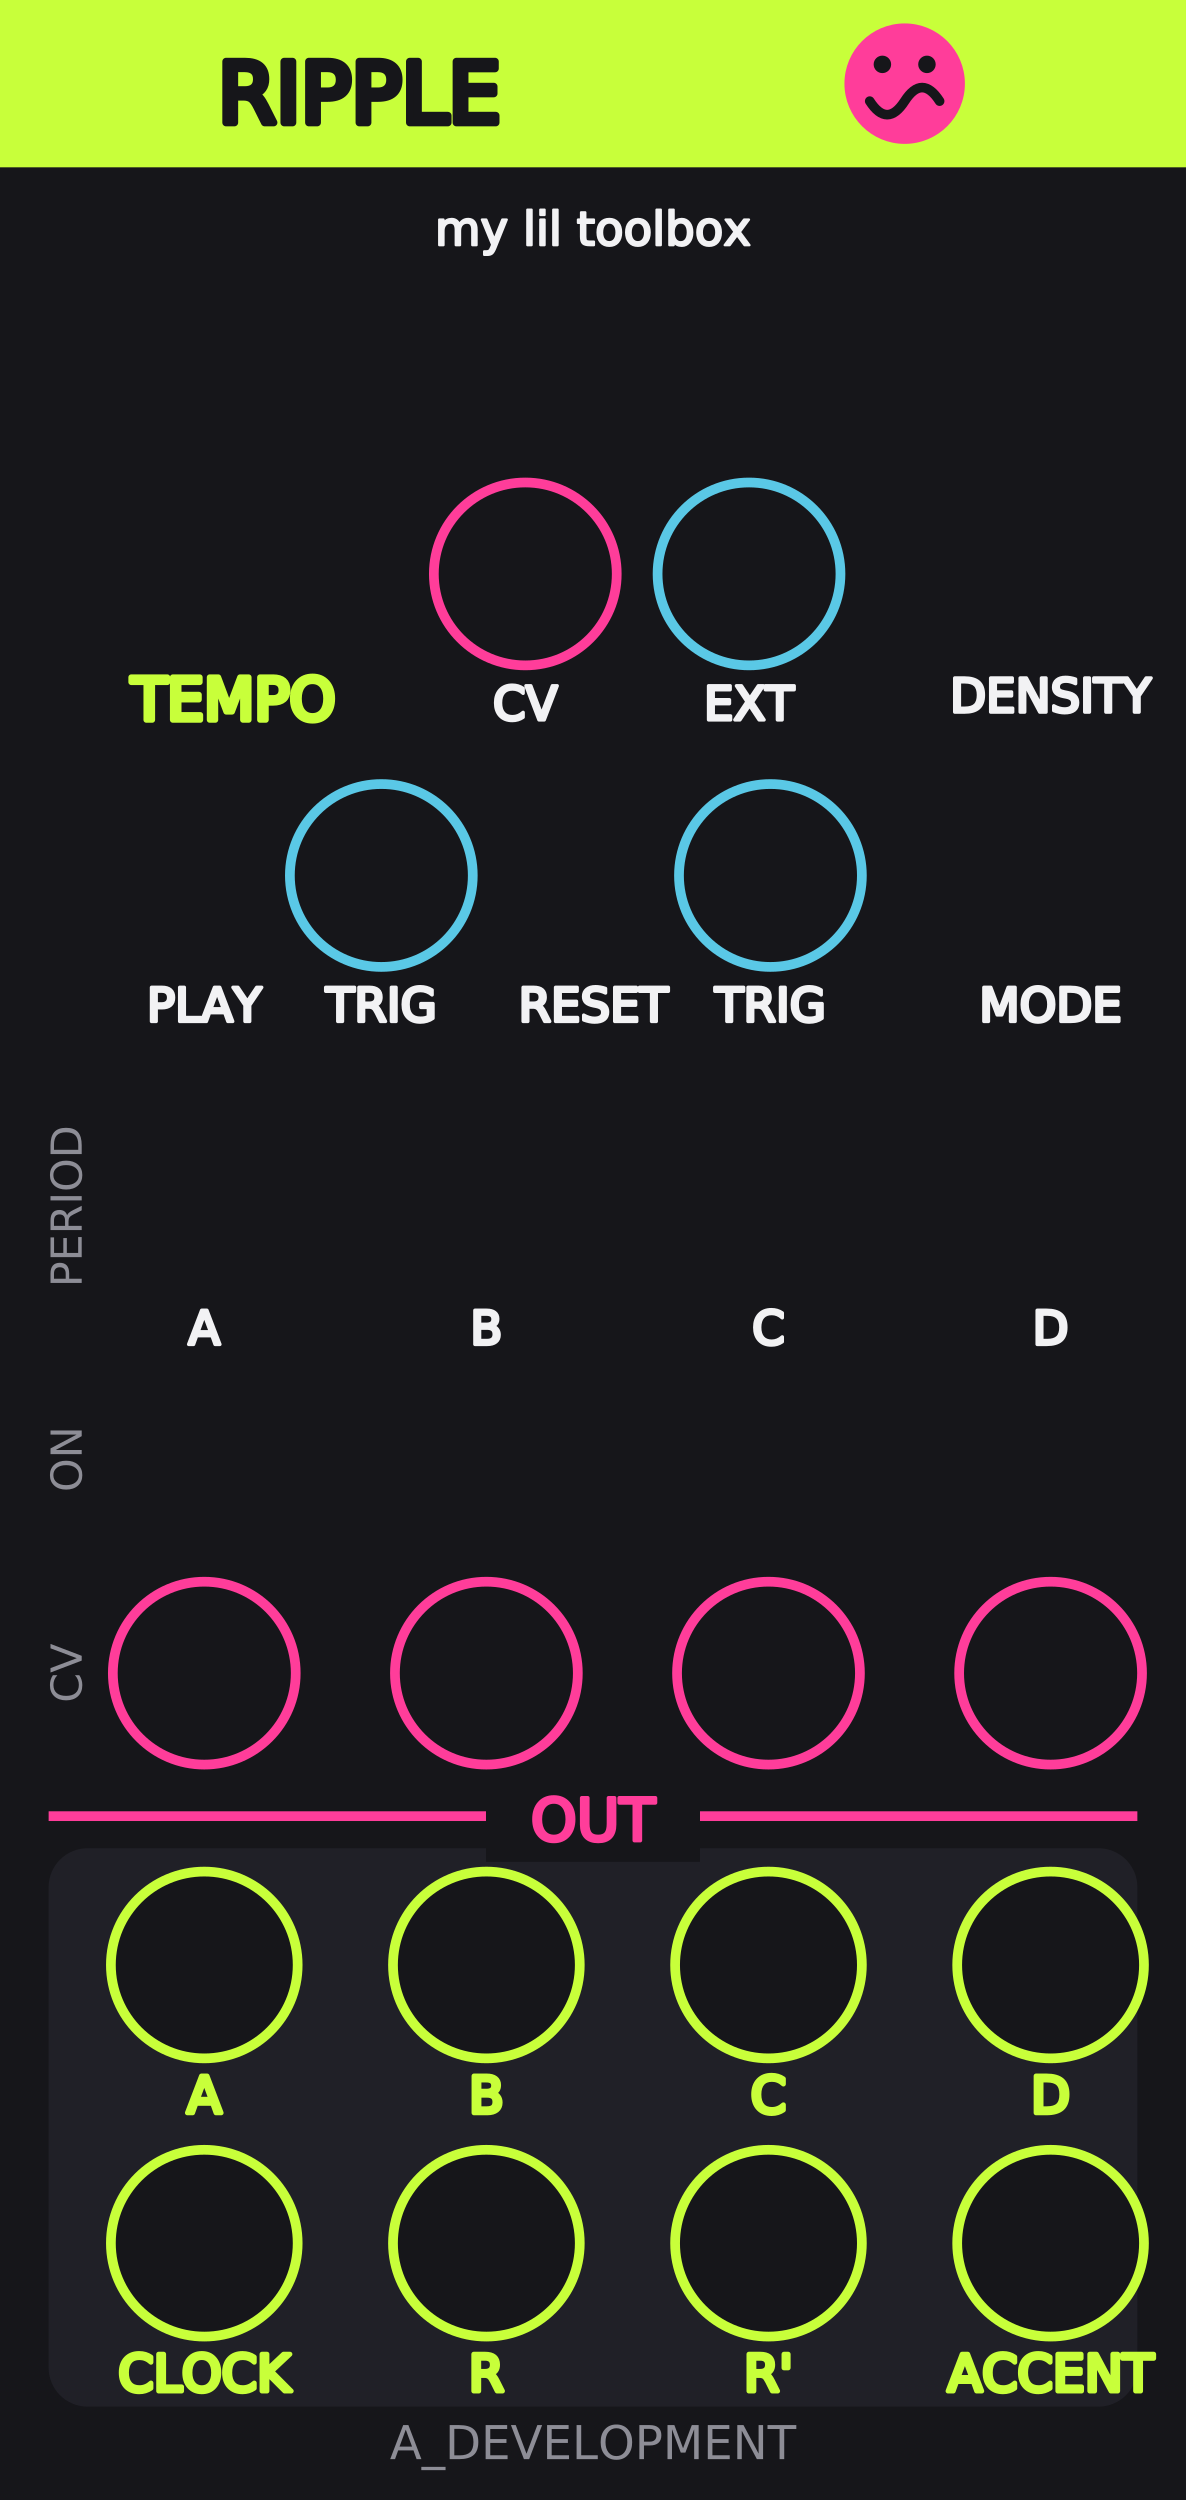
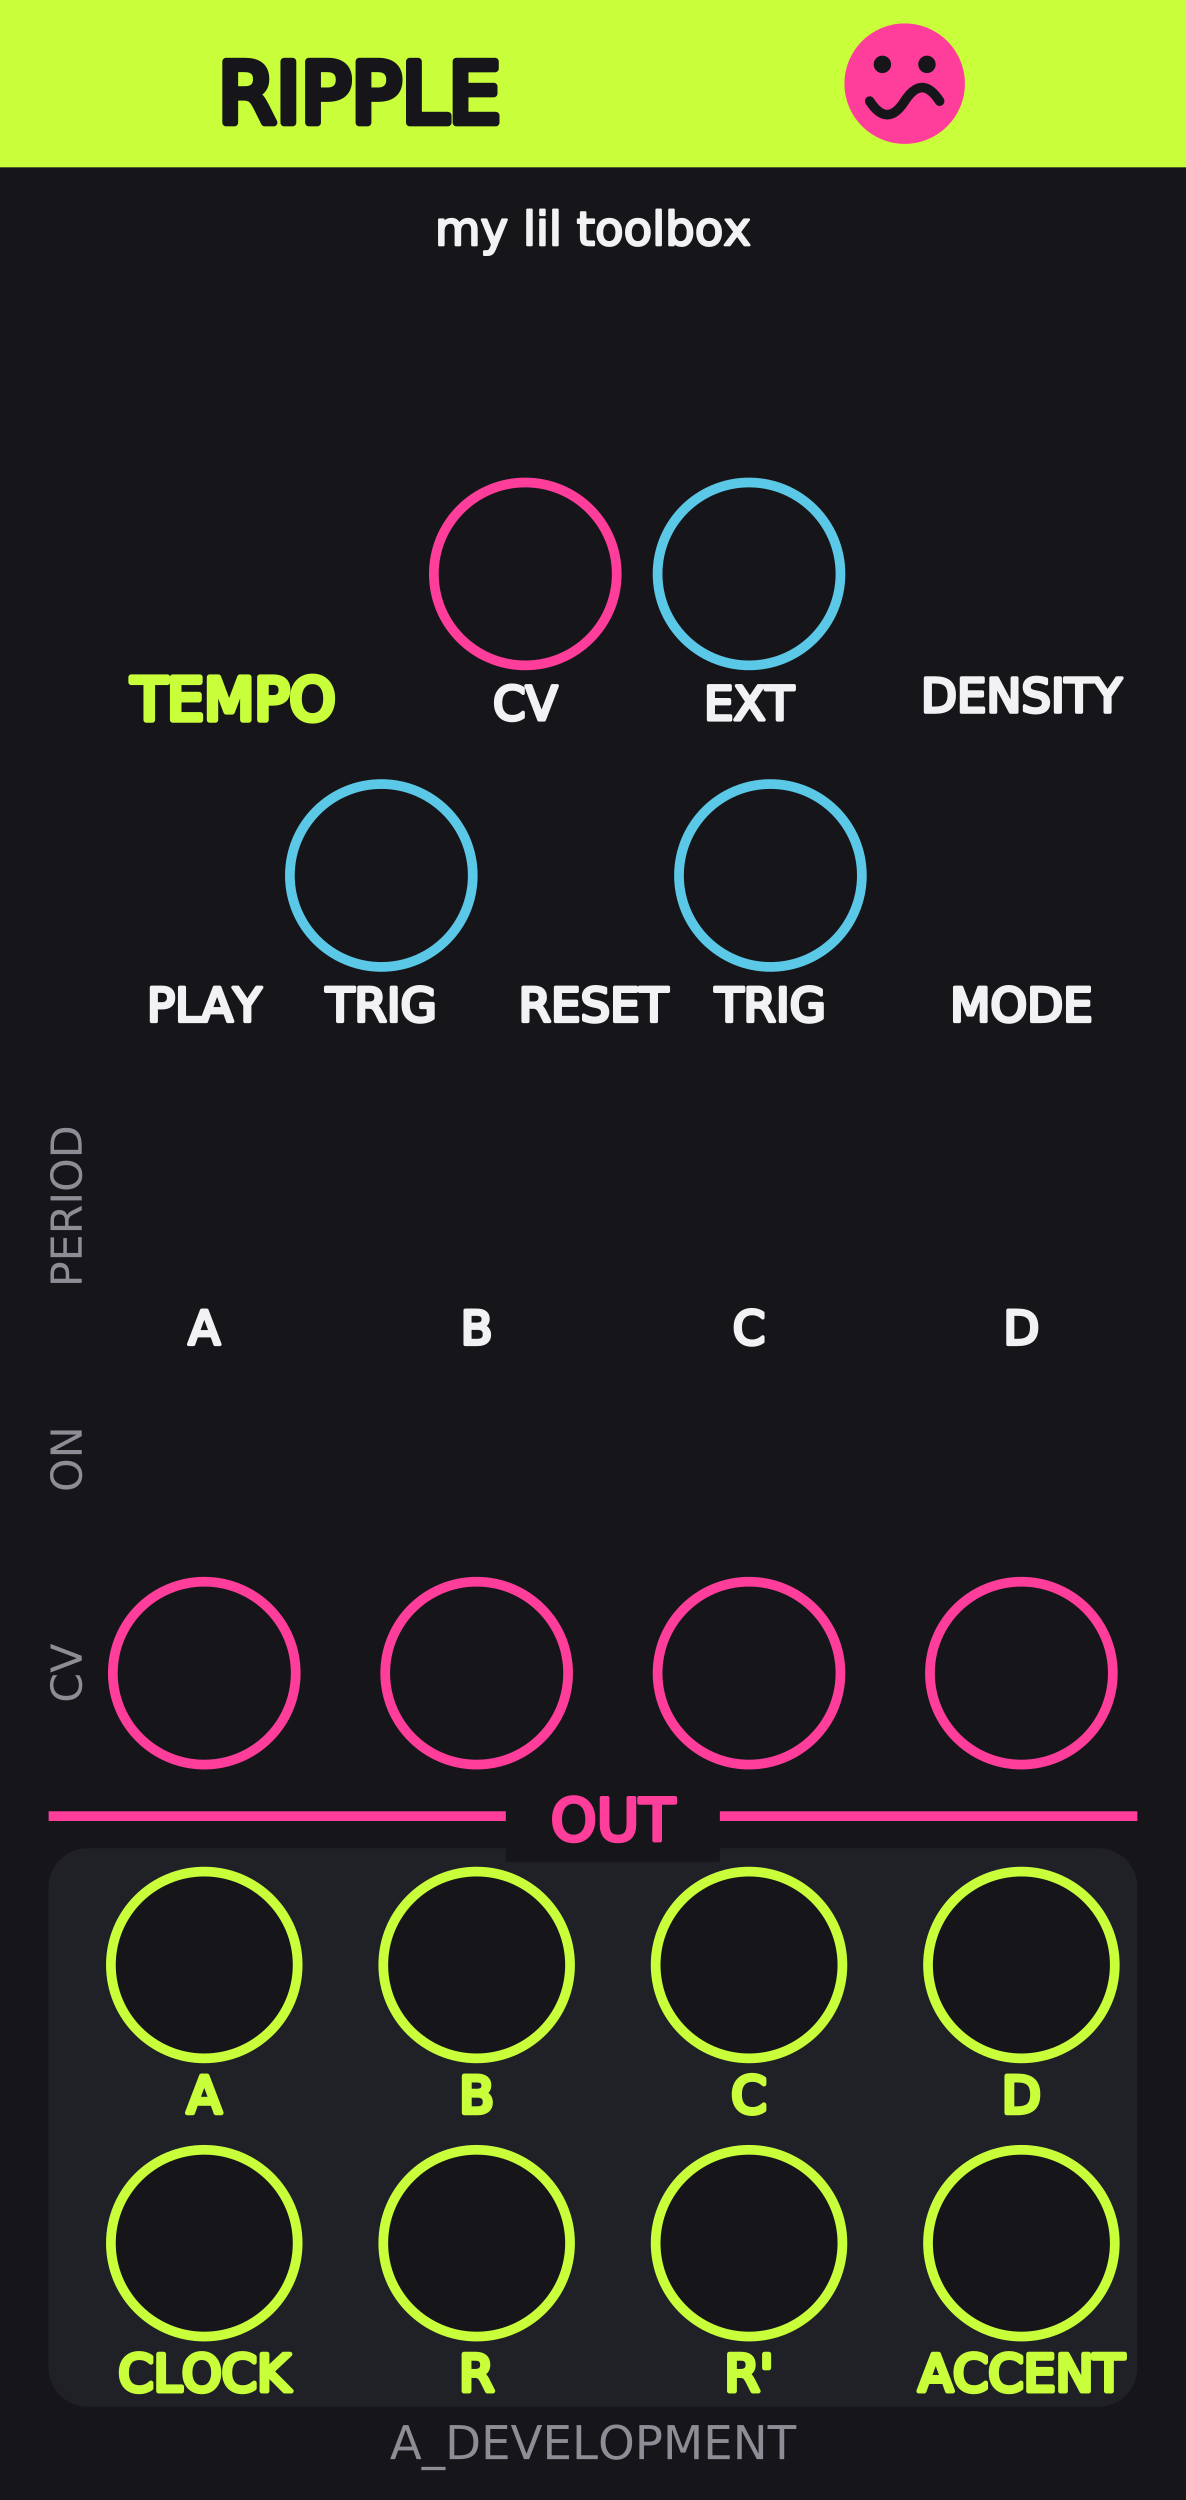
<svg xmlns="http://www.w3.org/2000/svg" width="60.96mm" height="128.5mm" viewBox="0 0 60.96 128.5">
  <rect width="60.96" height="128.5" fill="#16161a" />
  <rect width="60.96" height="8.6" fill="#c8ff3a" />
  <path fill="#16161a" stroke="#16161a" stroke-width="0.39" stroke-linejoin="round" d="M13.109 4.83Q13.245 4.876 13.374 5.028Q13.503 5.179 13.633 5.443L14.064 6.3H13.608L13.207 5.496Q13.052 5.181 12.906 5.078Q12.76 4.975 12.508 4.975H12.046V6.3H11.622V3.165H12.579Q13.117 3.165 13.381 3.39Q13.646 3.615 13.646 4.068Q13.646 4.364 13.509 4.559Q13.371 4.755 13.109 4.83ZM12.046 3.514V4.627H12.579Q12.886 4.627 13.042 4.485Q13.199 4.343 13.199 4.068Q13.199 3.793 13.042 3.653Q12.886 3.514 12.579 3.514Z M14.61 3.165H15.034V6.3H14.61Z M16.302 3.514V4.692H16.835Q17.131 4.692 17.293 4.538Q17.455 4.385 17.455 4.102Q17.455 3.82 17.293 3.667Q17.131 3.514 16.835 3.514ZM15.878 3.165H16.835Q17.362 3.165 17.632 3.404Q17.902 3.642 17.902 4.102Q17.902 4.566 17.632 4.803Q17.362 5.04 16.835 5.04H16.302V6.3H15.878Z M18.895 3.514V4.692H19.428Q19.724 4.692 19.886 4.538Q20.048 4.385 20.048 4.102Q20.048 3.82 19.886 3.667Q19.724 3.514 19.428 3.514ZM18.471 3.165H19.428Q19.955 3.165 20.225 3.404Q20.495 3.642 20.495 4.102Q20.495 4.566 20.225 4.803Q19.955 5.04 19.428 5.04H18.895V6.3H18.471Z M21.064 3.165H21.488V5.943H23.015V6.3H21.064Z M23.46 3.165H25.442V3.522H23.884V4.45H25.377V4.807H23.884V5.943H25.479V6.3H23.46Z" />
  <circle cx="46.5" cy="4.3" r="3.096" fill="#ff3d9a" />
  <circle cx="45.355" cy="3.309" r="0.449" fill="#16161a" />
  <circle cx="47.645" cy="3.309" r="0.449" fill="#16161a" />
  <path d="M 44.704 5.198 q 0.898 1.393 1.796 0 q 0.898 -1.393 1.796 0" fill="none" stroke="#16161a" stroke-width="0.495" stroke-linecap="round" />
  <path fill="#f2f2f4" stroke="#f2f2f4" stroke-width="0.12" stroke-linejoin="round" d="M23.608 11.539Q23.688 11.394 23.801 11.325Q23.913 11.256 24.066 11.256Q24.271 11.256 24.382 11.399Q24.493 11.543 24.493 11.808V12.6H24.277V11.815Q24.277 11.626 24.21 11.535Q24.143 11.443 24.006 11.443Q23.838 11.443 23.741 11.555Q23.644 11.666 23.644 11.858V12.6H23.427V11.815Q23.427 11.625 23.36 11.534Q23.293 11.443 23.154 11.443Q22.989 11.443 22.892 11.555Q22.794 11.667 22.794 11.858V12.6H22.577V11.287H22.794V11.491Q22.868 11.371 22.971 11.313Q23.074 11.256 23.216 11.256Q23.359 11.256 23.459 11.329Q23.559 11.401 23.608 11.539Z M25.47 12.722Q25.378 12.956 25.292 13.028Q25.205 13.099 25.059 13.099H24.887V12.919H25.014Q25.103 12.919 25.152 12.877Q25.201 12.834 25.261 12.677L25.3 12.579L24.769 11.287H24.997L25.408 12.314L25.818 11.287H26.046Z  M27.107 10.777H27.322V12.6H27.107Z M27.774 11.287H27.989V12.6H27.774ZM27.774 10.777H27.989V11.05H27.774Z M28.44 10.777H28.656V12.6H28.44Z  M30.083 10.915V11.287H30.527V11.455H30.083V12.168Q30.083 12.328 30.127 12.374Q30.171 12.42 30.306 12.42H30.527V12.6H30.306Q30.056 12.6 29.961 12.507Q29.867 12.414 29.867 12.168V11.455H29.708V11.287H29.867V10.915Z M31.32 11.439Q31.146 11.439 31.045 11.574Q30.945 11.709 30.945 11.945Q30.945 12.18 31.045 12.316Q31.145 12.451 31.32 12.451Q31.492 12.451 31.593 12.315Q31.693 12.179 31.693 11.945Q31.693 11.712 31.593 11.575Q31.492 11.439 31.32 11.439ZM31.32 11.256Q31.601 11.256 31.761 11.439Q31.922 11.621 31.922 11.945Q31.922 12.267 31.761 12.451Q31.601 12.634 31.32 12.634Q31.037 12.634 30.877 12.451Q30.717 12.267 30.717 11.945Q30.717 11.621 30.877 11.439Q31.037 11.256 31.32 11.256Z M32.788 11.439Q32.615 11.439 32.514 11.574Q32.413 11.709 32.413 11.945Q32.413 12.18 32.513 12.316Q32.613 12.451 32.788 12.451Q32.96 12.451 33.061 12.315Q33.162 12.179 33.162 11.945Q33.162 11.712 33.061 11.575Q32.96 11.439 32.788 11.439ZM32.788 11.256Q33.069 11.256 33.23 11.439Q33.39 11.621 33.39 11.945Q33.39 12.267 33.23 12.451Q33.069 12.634 32.788 12.634Q32.506 12.634 32.346 12.451Q32.186 12.267 32.186 11.945Q32.186 11.621 32.346 11.439Q32.506 11.256 32.788 11.256Z M33.748 10.777H33.963V12.6H33.748Z M35.357 11.945Q35.357 11.707 35.259 11.572Q35.161 11.436 34.99 11.436Q34.819 11.436 34.721 11.572Q34.623 11.707 34.623 11.945Q34.623 12.183 34.721 12.318Q34.819 12.454 34.99 12.454Q35.161 12.454 35.259 12.318Q35.357 12.183 35.357 11.945ZM34.623 11.487Q34.691 11.37 34.795 11.313Q34.899 11.256 35.043 11.256Q35.282 11.256 35.431 11.446Q35.581 11.636 35.581 11.945Q35.581 12.254 35.431 12.444Q35.282 12.634 35.043 12.634Q34.899 12.634 34.795 12.577Q34.691 12.52 34.623 12.403V12.6H34.406V10.777H34.623Z M36.447 11.439Q36.273 11.439 36.172 11.574Q36.072 11.709 36.072 11.945Q36.072 12.18 36.172 12.316Q36.272 12.451 36.447 12.451Q36.619 12.451 36.72 12.315Q36.82 12.179 36.82 11.945Q36.82 11.712 36.72 11.575Q36.619 11.439 36.447 11.439ZM36.447 11.256Q36.728 11.256 36.888 11.439Q37.049 11.621 37.049 11.945Q37.049 12.267 36.888 12.451Q36.728 12.634 36.447 12.634Q36.164 12.634 36.004 12.451Q35.844 12.267 35.844 11.945Q35.844 11.621 36.004 11.439Q36.164 11.256 36.447 11.256Z M38.497 11.287 38.023 11.926 38.522 12.6H38.268L37.886 12.084L37.504 12.6H37.249L37.759 11.913L37.293 11.287H37.547L37.895 11.755L38.243 11.287Z" />
  <rect x="2.5" y="95" width="55.96" height="28.7" rx="2" fill="#202027" />
  <rect x="2.5" y="93.1" width="55.96" height="0.5" fill="#ff3d9a" />
-   <rect x="24.98" y="91.5" width="11" height="4.2" fill="#16161a" />
-   <path fill="#ff3d9a" stroke="#ff3d9a" stroke-width="0.2" stroke-linejoin="round" d="M28.467 92.614Q28.145 92.614 27.955 92.854Q27.766 93.094 27.766 93.509Q27.766 93.922 27.955 94.162Q28.145 94.402 28.467 94.402Q28.79 94.402 28.978 94.162Q29.166 93.922 29.166 93.509Q29.166 93.094 28.978 92.854Q28.79 92.614 28.467 92.614ZM28.467 92.373Q28.927 92.373 29.203 92.682Q29.478 92.99 29.478 93.509Q29.478 94.026 29.203 94.334Q28.927 94.642 28.467 94.642Q28.006 94.642 27.73 94.335Q27.454 94.027 27.454 93.509Q27.454 92.99 27.73 92.682Q28.006 92.373 28.467 92.373Z M29.907 92.413H30.205V93.742Q30.205 94.093 30.332 94.248Q30.459 94.402 30.745 94.402Q31.029 94.402 31.157 94.248Q31.284 94.093 31.284 93.742V92.413H31.582V93.778Q31.582 94.206 31.37 94.424Q31.158 94.642 30.745 94.642Q30.331 94.642 30.119 94.424Q29.907 94.206 29.907 93.778Z M31.834 92.413H33.684V92.662H32.907V94.6H32.61V92.662H31.834Z" />
+   <rect x="26" y="91.5" width="11" height="4.2" fill="#16161a" />
+   <path fill="#ff3d9a" stroke="#ff3d9a" stroke-width="0.2" stroke-linejoin="round" d="M29.487 92.614Q29.165 92.614 28.975 92.854Q28.786 93.094 28.786 93.509Q28.786 93.922 28.975 94.162Q29.165 94.402 29.487 94.402Q29.81 94.402 29.998 94.162Q30.186 93.922 30.186 93.509Q30.186 93.094 29.998 92.854Q29.81 92.614 29.487 92.614ZM29.487 92.373Q29.947 92.373 30.223 92.682Q30.498 92.99 30.498 93.509Q30.498 94.026 30.223 94.334Q29.947 94.642 29.487 94.642Q29.026 94.642 28.75 94.335Q28.474 94.027 28.474 93.509Q28.474 92.99 28.75 92.682Q29.026 92.373 29.487 92.373Z M30.927 92.413H31.225V93.742Q31.225 94.093 31.352 94.248Q31.479 94.402 31.765 94.402Q32.049 94.402 32.177 94.248Q32.304 94.093 32.304 93.742V92.413H32.602V93.778Q32.602 94.206 32.39 94.424Q32.178 94.642 31.765 94.642Q31.351 94.642 31.139 94.424Q30.927 94.206 30.927 93.778Z M32.854 92.413H34.704V92.662H33.927V94.6H33.63V92.662H32.854Z" />
  <g transform="rotate(-90 3.4 62)">
    <path fill="#8d8d96" d="M-0.327 61.375V61.977H-0.054Q0.097 61.977 0.18 61.899Q0.263 61.82 0.263 61.675Q0.263 61.531 0.18 61.453Q0.097 61.375 -0.054 61.375ZM-0.544 61.196H-0.054Q0.215 61.196 0.354 61.318Q0.492 61.44 0.492 61.675Q0.492 61.913 0.354 62.034Q0.215 62.155 -0.054 62.155H-0.327V62.8H-0.544Z M0.783 61.196H1.797V61.379H1V61.854H1.763V62.036H1V62.617H1.816V62.8H0.783Z M2.933 62.048Q3.003 62.072 3.069 62.149Q3.135 62.226 3.202 62.362L3.422 62.8H3.189L2.984 62.389Q2.904 62.227 2.83 62.175Q2.755 62.122 2.626 62.122H2.39V62.8H2.173V61.196H2.663Q2.938 61.196 3.073 61.311Q3.208 61.426 3.208 61.658Q3.208 61.81 3.138 61.909Q3.068 62.009 2.933 62.048ZM2.39 61.375V61.944H2.663Q2.819 61.944 2.899 61.871Q2.979 61.799 2.979 61.658Q2.979 61.517 2.899 61.446Q2.819 61.375 2.663 61.375Z M3.701 61.196H3.918V62.8H3.701Z M5.001 61.343Q4.765 61.343 4.626 61.52Q4.487 61.696 4.487 62Q4.487 62.303 4.626 62.479Q4.765 62.655 5.001 62.655Q5.237 62.655 5.375 62.479Q5.514 62.303 5.514 62Q5.514 61.696 5.375 61.52Q5.237 61.343 5.001 61.343ZM5.001 61.167Q5.338 61.167 5.54 61.393Q5.742 61.619 5.742 62Q5.742 62.379 5.54 62.605Q5.338 62.831 5.001 62.831Q4.663 62.831 4.46 62.606Q4.258 62.38 4.258 62Q4.258 61.619 4.46 61.393Q4.663 61.167 5.001 61.167Z M6.299 61.375V62.622H6.561Q6.893 62.622 7.047 62.471Q7.201 62.321 7.201 61.996Q7.201 61.674 7.047 61.524Q6.893 61.375 6.561 61.375ZM6.082 61.196H6.528Q6.994 61.196 7.212 61.39Q7.43 61.584 7.43 61.996Q7.43 62.411 7.211 62.606Q6.992 62.8 6.528 62.8H6.082Z" />
  </g>
  <g transform="rotate(-90 3.4 75)">
    <path fill="#8d8d96" d="M2.578 74.343Q2.342 74.343 2.203 74.52Q2.064 74.696 2.064 75Q2.064 75.303 2.203 75.479Q2.342 75.655 2.578 75.655Q2.815 75.655 2.953 75.479Q3.091 75.303 3.091 75Q3.091 74.696 2.953 74.52Q2.815 74.343 2.578 74.343ZM2.578 74.167Q2.916 74.167 3.117 74.393Q3.319 74.619 3.319 75Q3.319 75.379 3.117 75.605Q2.916 75.831 2.578 75.831Q2.24 75.831 2.037 75.606Q1.835 75.38 1.835 75Q1.835 74.619 2.037 74.393Q2.24 74.167 2.578 74.167Z M3.659 74.196H3.951L4.662 75.538V74.196H4.873V75.8H4.581L3.869 74.458V75.8H3.659Z" />
  </g>
  <g transform="rotate(-90 3.4 86)">
    <path fill="#8d8d96" d="M3.296 85.32V85.549Q3.187 85.446 3.063 85.396Q2.939 85.346 2.799 85.346Q2.524 85.346 2.378 85.514Q2.232 85.682 2.232 86Q2.232 86.317 2.378 86.485Q2.524 86.653 2.799 86.653Q2.939 86.653 3.063 86.602Q3.187 86.552 3.296 86.45V86.676Q3.182 86.754 3.055 86.792Q2.928 86.831 2.786 86.831Q2.422 86.831 2.212 86.608Q2.003 86.385 2.003 86Q2.003 85.613 2.212 85.39Q2.422 85.167 2.786 85.167Q2.93 85.167 3.057 85.205Q3.185 85.243 3.296 85.32Z M4.045 86.8 3.433 85.196H3.659L4.168 86.546L4.677 85.196H4.902L4.291 86.8Z" />
  </g>
  <path fill="#c8ff3a" stroke="#c8ff3a" stroke-width="0.3" stroke-linejoin="round" d="M6.748 34.813H8.598V35.062H7.822V37H7.524V35.062H6.748Z M8.884 34.813H10.266V35.062H9.179V35.709H10.221V35.958H9.179V36.751H10.293V37H8.884Z M10.779 34.813H11.22L11.778 36.301L12.339 34.813H12.78V37H12.491V35.08L11.927 36.58H11.63L11.066 35.08V37H10.779Z M13.663 35.056V35.878H14.035Q14.242 35.878 14.355 35.771Q14.468 35.664 14.468 35.466Q14.468 35.27 14.355 35.163Q14.242 35.056 14.035 35.056ZM13.367 34.813H14.035Q14.403 34.813 14.591 34.979Q14.78 35.146 14.78 35.466Q14.78 35.79 14.591 35.956Q14.403 36.121 14.035 36.121H13.663V37H13.367Z M16.064 35.014Q15.742 35.014 15.552 35.254Q15.363 35.494 15.363 35.909Q15.363 36.322 15.552 36.562Q15.742 36.802 16.064 36.802Q16.386 36.802 16.575 36.562Q16.763 36.322 16.763 35.909Q16.763 35.494 16.575 35.254Q16.386 35.014 16.064 35.014ZM16.064 34.773Q16.524 34.773 16.8 35.082Q17.075 35.39 17.075 35.909Q17.075 36.426 16.8 36.734Q16.524 37.042 16.064 37.042Q15.603 37.042 15.327 36.735Q15.051 36.427 15.051 35.909Q15.051 35.39 15.327 35.082Q15.603 34.773 16.064 34.773Z" />
  <circle cx="27" cy="29.5" r="4.7" fill="none" stroke="#ff3d9a" stroke-width="0.5" />
  <path fill="#f2f2f4" stroke="#f2f2f4" stroke-width="0.18" stroke-linejoin="round" d="M26.887 35.385V35.635Q26.767 35.523 26.632 35.468Q26.497 35.413 26.344 35.413Q26.044 35.413 25.885 35.597Q25.726 35.78 25.726 36.127Q25.726 36.473 25.885 36.656Q26.044 36.839 26.344 36.839Q26.497 36.839 26.632 36.784Q26.767 36.729 26.887 36.618V36.865Q26.763 36.95 26.624 36.992Q26.485 37.034 26.33 37.034Q25.933 37.034 25.704 36.791Q25.476 36.548 25.476 36.127Q25.476 35.705 25.704 35.462Q25.933 35.219 26.33 35.219Q26.487 35.219 26.626 35.26Q26.765 35.302 26.887 35.385Z M27.704 37.0 27.036 35.25H27.283L27.837 36.723L28.393 35.25H28.639L27.972 37.0Z" />
  <circle cx="38.5" cy="29.5" r="4.7" fill="none" stroke="#5ac8e6" stroke-width="0.5" />
  <path fill="#f2f2f4" stroke="#f2f2f4" stroke-width="0.18" stroke-linejoin="round" d="M36.422 35.25H37.529V35.45H36.659V35.968H37.492V36.167H36.659V36.801H37.55V37.0H36.422Z M37.854 35.25H38.109L38.543 35.901L38.98 35.25H39.235L38.672 36.091L39.272 37.0H39.018L38.526 36.256L38.03 37.0H37.775L38.399 36.066Z M39.34 35.25H40.82V35.45H40.199V37.0H39.961V35.45H39.34Z" />
-   <path fill="#f2f2f4" stroke="#f2f2f4" stroke-width="0.18" stroke-linejoin="round" d="M49.311 35.045V36.405H49.597Q49.959 36.405 50.127 36.241Q50.295 36.077 50.295 35.723Q50.295 35.372 50.127 35.208Q49.959 35.045 49.597 35.045ZM49.074 34.85H49.56Q50.069 34.85 50.307 35.062Q50.545 35.273 50.545 35.723Q50.545 36.176 50.306 36.388Q50.067 36.6 49.56 36.6H49.074Z M50.922 34.85H52.028V35.05H51.159V35.568H51.992V35.767H51.159V36.401H52.049V36.6H50.922Z M52.438 34.85H52.757L53.533 36.314V34.85H53.763V36.6H53.444L52.668 35.136V36.6H52.438Z M55.283 34.908V35.139Q55.148 35.074 55.028 35.043Q54.909 35.011 54.797 35.011Q54.604 35.011 54.499 35.086Q54.394 35.161 54.394 35.299Q54.394 35.415 54.464 35.474Q54.534 35.534 54.728 35.57L54.871 35.599Q55.136 35.65 55.262 35.777Q55.388 35.904 55.388 36.117Q55.388 36.371 55.218 36.503Q55.047 36.634 54.718 36.634Q54.594 36.634 54.454 36.606Q54.313 36.578 54.163 36.523V36.279Q54.308 36.36 54.446 36.401Q54.584 36.442 54.718 36.442Q54.921 36.442 55.031 36.362Q55.141 36.282 55.141 36.135Q55.141 36.006 55.062 35.933Q54.983 35.861 54.802 35.824L54.658 35.796Q54.393 35.743 54.275 35.631Q54.156 35.518 54.156 35.318Q54.156 35.086 54.32 34.952Q54.483 34.819 54.771 34.819Q54.894 34.819 55.021 34.841Q55.149 34.863 55.283 34.908Z M55.757 34.85H55.994V36.6H55.757Z M56.222 34.85H57.703V35.05H57.081V36.6H56.844V35.05H56.222Z M57.691 34.85H57.945L58.43 35.57L58.912 34.85H59.166L58.547 35.767V36.6H58.31V35.767Z" />
+   <path fill="#f2f2f4" stroke="#f2f2f4" stroke-width="0.18" stroke-linejoin="round" d="M47.811 35.045V36.405H48.097Q48.459 36.405 48.627 36.241Q48.795 36.077 48.795 35.723Q48.795 35.372 48.627 35.208Q48.459 35.045 48.097 35.045ZM47.574 34.85H48.06Q48.569 34.85 48.807 35.062Q49.045 35.273 49.045 35.723Q49.045 36.176 48.806 36.388Q48.567 36.6 48.06 36.6H47.574Z M49.422 34.85H50.528V35.05H49.659V35.568H50.492V35.767H49.659V36.401H50.549V36.6H49.422Z M50.938 34.85H51.257L52.033 36.314V34.85H52.263V36.6H51.944L51.168 35.136V36.6H50.938Z M53.783 34.908V35.139Q53.648 35.074 53.528 35.043Q53.409 35.011 53.297 35.011Q53.104 35.011 52.999 35.086Q52.894 35.161 52.894 35.299Q52.894 35.415 52.964 35.474Q53.034 35.534 53.228 35.57L53.371 35.599Q53.636 35.65 53.762 35.777Q53.888 35.904 53.888 36.117Q53.888 36.371 53.718 36.503Q53.547 36.634 53.218 36.634Q53.094 36.634 52.954 36.606Q52.813 36.578 52.663 36.523V36.279Q52.808 36.36 52.946 36.401Q53.084 36.442 53.218 36.442Q53.421 36.442 53.531 36.362Q53.641 36.282 53.641 36.135Q53.641 36.006 53.562 35.933Q53.483 35.861 53.302 35.824L53.158 35.796Q52.893 35.743 52.775 35.631Q52.656 35.518 52.656 35.318Q52.656 35.086 52.82 34.952Q52.983 34.819 53.271 34.819Q53.394 34.819 53.521 34.841Q53.649 34.863 53.783 34.908Z M54.257 34.85H54.494V36.6H54.257Z M54.722 34.85H56.203V35.05H55.581V36.6H55.344V35.05H54.722Z M56.191 34.85H56.445L56.93 35.57L57.412 34.85H57.666L57.047 35.767V36.6H56.81V35.767Z" />
  <path fill="#f2f2f4" stroke="#f2f2f4" stroke-width="0.18" stroke-linejoin="round" d="M8.026 50.945V51.602H8.324Q8.489 51.602 8.579 51.517Q8.67 51.431 8.67 51.273Q8.67 51.116 8.579 51.03Q8.489 50.945 8.324 50.945ZM7.789 50.75H8.324Q8.618 50.75 8.769 50.883Q8.919 51.016 8.919 51.273Q8.919 51.532 8.769 51.664Q8.618 51.797 8.324 51.797H8.026V52.5H7.789Z M9.237 50.75H9.473V52.301H10.325V52.5H9.237Z M11.159 50.984 10.838 51.854H11.481ZM11.025 50.75H11.293L11.96 52.5H11.714L11.555 52.051H10.766L10.607 52.5H10.357Z M11.975 50.75H12.23L12.715 51.47L13.196 50.75H13.451L12.832 51.667V52.5H12.594V51.667Z" />
  <circle cx="19.6" cy="45" r="4.7" fill="none" stroke="#5ac8e6" stroke-width="0.5" />
  <path fill="#f2f2f4" stroke="#f2f2f4" stroke-width="0.18" stroke-linejoin="round" d="M16.742 50.75H18.222V50.95H17.601V52.5H17.363V50.95H16.742Z M19.281 51.68Q19.357 51.705 19.429 51.79Q19.501 51.874 19.574 52.022L19.814 52.5H19.56L19.336 52.051Q19.249 51.875 19.168 51.818Q19.086 51.761 18.946 51.761H18.688V52.5H18.451V50.75H18.985Q19.285 50.75 19.433 50.876Q19.581 51.001 19.581 51.254Q19.581 51.42 19.504 51.529Q19.427 51.638 19.281 51.68ZM18.688 50.945V51.566H18.985Q19.156 51.566 19.244 51.487Q19.331 51.408 19.331 51.254Q19.331 51.101 19.244 51.023Q19.156 50.945 18.985 50.945Z M20.119 50.75H20.355V52.5H20.119Z M22.019 52.25V51.78H21.633V51.586H22.254V52.337Q22.117 52.434 21.951 52.484Q21.786 52.534 21.599 52.534Q21.188 52.534 20.957 52.294Q20.726 52.055 20.726 51.627Q20.726 51.198 20.957 50.958Q21.188 50.719 21.599 50.719Q21.77 50.719 21.924 50.761Q22.078 50.803 22.208 50.885V51.137Q22.077 51.026 21.929 50.97Q21.781 50.913 21.619 50.913Q21.297 50.913 21.136 51.093Q20.975 51.272 20.975 51.627Q20.975 51.981 21.136 52.16Q21.297 52.339 21.619 52.339Q21.744 52.339 21.842 52.318Q21.941 52.296 22.019 52.25Z" />
  <path fill="#f2f2f4" stroke="#f2f2f4" stroke-width="0.18" stroke-linejoin="round" d="M27.72 51.68Q27.796 51.705 27.869 51.79Q27.941 51.874 28.013 52.022L28.254 52.5H27.999L27.775 52.051Q27.689 51.875 27.607 51.818Q27.526 51.761 27.385 51.761H27.127V52.5H26.891V50.75H27.425Q27.725 50.75 27.873 50.876Q28.02 51.001 28.02 51.254Q28.02 51.42 27.944 51.529Q27.867 51.638 27.72 51.68ZM27.127 50.945V51.566H27.425Q27.596 51.566 27.683 51.487Q27.771 51.408 27.771 51.254Q27.771 51.101 27.683 51.023Q27.596 50.945 27.425 50.945Z M28.558 50.75H29.664V50.95H28.795V51.468H29.628V51.667H28.795V52.301H29.686V52.5H28.558Z M31.123 50.808V51.039Q30.989 50.974 30.869 50.943Q30.75 50.911 30.638 50.911Q30.445 50.911 30.34 50.986Q30.235 51.061 30.235 51.199Q30.235 51.315 30.305 51.374Q30.375 51.434 30.569 51.47L30.712 51.499Q30.977 51.55 31.103 51.677Q31.229 51.804 31.229 52.017Q31.229 52.271 31.058 52.403Q30.888 52.534 30.559 52.534Q30.434 52.534 30.294 52.506Q30.154 52.478 30.004 52.423V52.179Q30.148 52.26 30.287 52.301Q30.425 52.342 30.559 52.342Q30.761 52.342 30.871 52.262Q30.982 52.182 30.982 52.035Q30.982 51.906 30.903 51.833Q30.823 51.761 30.643 51.724L30.499 51.696Q30.234 51.643 30.116 51.531Q29.997 51.418 29.997 51.218Q29.997 50.986 30.161 50.852Q30.324 50.719 30.611 50.719Q30.734 50.719 30.862 50.741Q30.99 50.763 31.123 50.808Z M31.598 50.75H32.704V50.95H31.835V51.468H32.668V51.667H31.835V52.301H32.725V52.5H31.598Z M32.872 50.75H34.352V50.95H33.731V52.5H33.493V50.95H32.872Z" />
  <circle cx="39.6" cy="45" r="4.7" fill="none" stroke="#5ac8e6" stroke-width="0.5" />
  <path fill="#f2f2f4" stroke="#f2f2f4" stroke-width="0.18" stroke-linejoin="round" d="M36.742 50.75H38.222V50.95H37.601V52.5H37.363V50.95H36.742Z M39.281 51.68Q39.357 51.705 39.429 51.79Q39.501 51.874 39.574 52.022L39.814 52.5H39.56L39.336 52.051Q39.249 51.875 39.168 51.818Q39.086 51.761 38.946 51.761H38.688V52.5H38.451V50.75H38.985Q39.285 50.75 39.433 50.876Q39.581 51.001 39.581 51.254Q39.581 51.42 39.504 51.529Q39.427 51.638 39.281 51.68ZM38.688 50.945V51.566H38.985Q39.156 51.566 39.244 51.487Q39.331 51.408 39.331 51.254Q39.331 51.101 39.244 51.023Q39.156 50.945 38.985 50.945Z M40.119 50.75H40.355V52.5H40.119Z M42.019 52.25V51.78H41.633V51.586H42.254V52.337Q42.117 52.434 41.951 52.484Q41.786 52.534 41.599 52.534Q41.188 52.534 40.957 52.294Q40.726 52.055 40.726 51.627Q40.726 51.198 40.957 50.958Q41.188 50.719 41.599 50.719Q41.77 50.719 41.924 50.761Q42.078 50.803 42.208 50.885V51.137Q42.077 51.026 41.929 50.97Q41.781 50.913 41.619 50.913Q41.297 50.913 41.136 51.093Q40.975 51.272 40.975 51.627Q40.975 51.981 41.136 52.16Q41.297 52.339 41.619 52.339Q41.744 52.339 41.842 52.318Q41.941 52.296 42.019 52.25Z" />
-   <path fill="#f2f2f4" stroke="#f2f2f4" stroke-width="0.18" stroke-linejoin="round" d="M50.573 50.75H50.926L51.373 51.941L51.821 50.75H52.174V52.5H51.943V50.964L51.492 52.164H51.254L50.803 50.964V52.5H50.573Z M53.354 50.911Q53.096 50.911 52.945 51.103Q52.793 51.295 52.793 51.627Q52.793 51.957 52.945 52.15Q53.096 52.342 53.354 52.342Q53.612 52.342 53.763 52.15Q53.913 51.957 53.913 51.627Q53.913 51.295 53.763 51.103Q53.612 50.911 53.354 50.911ZM53.354 50.719Q53.722 50.719 53.943 50.965Q54.163 51.212 54.163 51.627Q54.163 52.041 53.943 52.287Q53.722 52.534 53.354 52.534Q52.985 52.534 52.764 52.288Q52.543 52.042 52.543 51.627Q52.543 51.212 52.764 50.965Q52.985 50.719 53.354 50.719Z M54.77 50.945V52.305H55.056Q55.418 52.305 55.586 52.141Q55.754 51.977 55.754 51.623Q55.754 51.272 55.586 51.108Q55.418 50.945 55.056 50.945ZM54.533 50.75H55.02Q55.528 50.75 55.766 50.962Q56.004 51.173 56.004 51.623Q56.004 52.076 55.765 52.288Q55.526 52.5 55.02 52.5H54.533Z M56.381 50.75H57.488V50.95H56.618V51.468H57.451V51.667H56.618V52.301H57.509V52.5H56.381Z" />
+   <path fill="#f2f2f4" stroke="#f2f2f4" stroke-width="0.18" stroke-linejoin="round" d="M49.073 50.75H49.426L49.873 51.941L50.321 50.75H50.674V52.5H50.443V50.964L49.992 52.164H49.754L49.303 50.964V52.5H49.073Z M51.854 50.911Q51.596 50.911 51.445 51.103Q51.293 51.295 51.293 51.627Q51.293 51.957 51.445 52.15Q51.596 52.342 51.854 52.342Q52.112 52.342 52.263 52.15Q52.413 51.957 52.413 51.627Q52.413 51.295 52.263 51.103Q52.112 50.911 51.854 50.911ZM51.854 50.719Q52.222 50.719 52.443 50.965Q52.663 51.212 52.663 51.627Q52.663 52.041 52.443 52.287Q52.222 52.534 51.854 52.534Q51.485 52.534 51.264 52.288Q51.043 52.042 51.043 51.627Q51.043 51.212 51.264 50.965Q51.485 50.719 51.854 50.719Z M53.27 50.945V52.305H53.556Q53.918 52.305 54.086 52.141Q54.254 51.977 54.254 51.623Q54.254 51.272 54.086 51.108Q53.918 50.945 53.556 50.945ZM53.033 50.75H53.52Q54.028 50.75 54.266 50.962Q54.504 51.173 54.504 51.623Q54.504 52.076 54.265 52.288Q54.026 52.5 53.52 52.5H53.033Z M54.881 50.75H55.988V50.95H55.118V51.468H55.951V51.667H55.118V52.301H56.009V52.5H54.881Z" />
  <path fill="#f2f2f4" stroke="#f2f2f4" stroke-width="0.18" stroke-linejoin="round" d="M10.499 67.584 10.178 68.454H10.822ZM10.366 67.35H10.634L11.301 69.1H11.055L10.896 68.651H10.107L9.947 69.1H9.698Z" />
  <circle cx="10.5" cy="86" r="4.7" fill="none" stroke="#ff3d9a" stroke-width="0.5" />
  <circle cx="10.5" cy="101" r="4.8" fill="#16161a" stroke="#c8ff3a" stroke-width="0.5" />
  <path fill="#c8ff3a" stroke="#c8ff3a" stroke-width="0.25" stroke-linejoin="round" d="M10.499 106.957 10.152 107.9H10.848ZM10.355 106.705H10.645L11.368 108.6H11.101L10.928 108.114H10.074L9.901 108.6H9.631Z" />
-   <path fill="#f2f2f4" stroke="#f2f2f4" stroke-width="0.18" stroke-linejoin="round" d="M24.649 68.264V68.905H25.029Q25.22 68.905 25.312 68.826Q25.404 68.747 25.404 68.584Q25.404 68.42 25.312 68.342Q25.22 68.264 25.029 68.264ZM24.649 67.545V68.072H24.999Q25.173 68.072 25.258 68.007Q25.343 67.942 25.343 67.809Q25.343 67.676 25.258 67.611Q25.173 67.545 24.999 67.545ZM24.412 67.35H25.017Q25.288 67.35 25.434 67.463Q25.581 67.575 25.581 67.783Q25.581 67.943 25.506 68.038Q25.431 68.133 25.285 68.157Q25.46 68.194 25.557 68.313Q25.653 68.432 25.653 68.61Q25.653 68.845 25.494 68.972Q25.335 69.1 25.04 69.1H24.412Z" />
-   <circle cx="25" cy="86" r="4.7" fill="none" stroke="#ff3d9a" stroke-width="0.5" />
-   <circle cx="25" cy="101" r="4.8" fill="#16161a" stroke="#c8ff3a" stroke-width="0.5" />
-   <path fill="#c8ff3a" stroke="#c8ff3a" stroke-width="0.25" stroke-linejoin="round" d="M24.62 107.695V108.389H25.031Q25.238 108.389 25.338 108.304Q25.437 108.218 25.437 108.041Q25.437 107.864 25.338 107.779Q25.238 107.695 25.031 107.695ZM24.62 106.915V107.487H24.999Q25.187 107.487 25.279 107.416Q25.371 107.346 25.371 107.201Q25.371 107.058 25.279 106.986Q25.187 106.915 24.999 106.915ZM24.363 106.705H25.018Q25.312 106.705 25.47 106.826Q25.629 106.948 25.629 107.173Q25.629 107.347 25.548 107.45Q25.467 107.553 25.309 107.578Q25.498 107.619 25.603 107.748Q25.708 107.876 25.708 108.069Q25.708 108.323 25.535 108.462Q25.362 108.6 25.044 108.6H24.363Z" />
-   <path fill="#f2f2f4" stroke="#f2f2f4" stroke-width="0.18" stroke-linejoin="round" d="M40.208 67.485V67.735Q40.088 67.623 39.953 67.568Q39.818 67.513 39.665 67.513Q39.365 67.513 39.206 67.697Q39.046 67.88 39.046 68.227Q39.046 68.573 39.206 68.756Q39.365 68.939 39.665 68.939Q39.818 68.939 39.953 68.884Q40.088 68.829 40.208 68.718V68.965Q40.084 69.05 39.945 69.092Q39.806 69.134 39.651 69.134Q39.254 69.134 39.025 68.891Q38.797 68.648 38.797 68.227Q38.797 67.805 39.025 67.562Q39.254 67.319 39.651 67.319Q39.808 67.319 39.947 67.36Q40.086 67.402 40.208 67.485Z" />
-   <circle cx="39.5" cy="86" r="4.7" fill="none" stroke="#ff3d9a" stroke-width="0.5" />
-   <circle cx="39.5" cy="101" r="4.8" fill="#16161a" stroke="#c8ff3a" stroke-width="0.5" />
-   <path fill="#c8ff3a" stroke="#c8ff3a" stroke-width="0.25" stroke-linejoin="round" d="M40.267 106.851V107.121Q40.137 107 39.991 106.941Q39.844 106.881 39.679 106.881Q39.354 106.881 39.181 107.08Q39.009 107.278 39.009 107.654Q39.009 108.029 39.181 108.227Q39.354 108.426 39.679 108.426Q39.844 108.426 39.991 108.366Q40.137 108.307 40.267 108.186V108.454Q40.132 108.545 39.982 108.591Q39.831 108.637 39.664 108.637Q39.233 108.637 38.986 108.373Q38.738 108.11 38.738 107.654Q38.738 107.197 38.986 106.934Q39.233 106.67 39.664 106.67Q39.834 106.67 39.984 106.715Q40.135 106.76 40.267 106.851Z" />
-   <path fill="#f2f2f4" stroke="#f2f2f4" stroke-width="0.18" stroke-linejoin="round" d="M53.548 67.545V68.905H53.834Q54.196 68.905 54.364 68.741Q54.533 68.577 54.533 68.223Q54.533 67.872 54.364 67.708Q54.196 67.545 53.834 67.545ZM53.312 67.35H53.798Q54.306 67.35 54.544 67.562Q54.782 67.773 54.782 68.223Q54.782 68.676 54.543 68.888Q54.304 69.1 53.798 69.1H53.312Z" />
-   <circle cx="54" cy="86" r="4.7" fill="none" stroke="#ff3d9a" stroke-width="0.5" />
-   <circle cx="54" cy="101" r="4.8" fill="#16161a" stroke="#c8ff3a" stroke-width="0.5" />
-   <path fill="#c8ff3a" stroke="#c8ff3a" stroke-width="0.25" stroke-linejoin="round" d="M53.511 106.915V108.389H53.82Q54.213 108.389 54.395 108.212Q54.577 108.034 54.577 107.65Q54.577 107.27 54.395 107.092Q54.213 106.915 53.82 106.915ZM53.254 106.705H53.781Q54.332 106.705 54.59 106.934Q54.847 107.163 54.847 107.65Q54.847 108.14 54.588 108.37Q54.329 108.6 53.781 108.6H53.254Z" />
+   <path fill="#f2f2f4" stroke="#f2f2f4" stroke-width="0.18" stroke-linejoin="round" d="M24.149 68.264V68.905H24.529Q24.72 68.905 24.812 68.826Q24.904 68.747 24.904 68.584Q24.904 68.42 24.812 68.342Q24.72 68.264 24.529 68.264ZM24.149 67.545V68.072H24.499Q24.673 68.072 24.758 68.007Q24.843 67.942 24.843 67.809Q24.843 67.676 24.758 67.611Q24.673 67.545 24.499 67.545ZM23.912 67.35H24.517Q24.788 67.35 24.934 67.463Q25.081 67.575 25.081 67.783Q25.081 67.943 25.006 68.038Q24.931 68.133 24.785 68.157Q24.96 68.194 25.057 68.313Q25.153 68.432 25.153 68.61Q25.153 68.845 24.994 68.972Q24.835 69.1 24.54 69.1H23.912Z" />
+   <circle cx="24.5" cy="86" r="4.7" fill="none" stroke="#ff3d9a" stroke-width="0.5" />
+   <circle cx="24.5" cy="101" r="4.8" fill="#16161a" stroke="#c8ff3a" stroke-width="0.5" />
+   <path fill="#c8ff3a" stroke="#c8ff3a" stroke-width="0.25" stroke-linejoin="round" d="M24.12 107.695V108.389H24.531Q24.738 108.389 24.838 108.304Q24.937 108.218 24.937 108.041Q24.937 107.864 24.838 107.779Q24.738 107.695 24.531 107.695ZM24.12 106.915V107.487H24.499Q24.687 107.487 24.779 107.416Q24.871 107.346 24.871 107.201Q24.871 107.058 24.779 106.986Q24.687 106.915 24.499 106.915ZM23.863 106.705H24.518Q24.812 106.705 24.97 106.826Q25.129 106.948 25.129 107.173Q25.129 107.347 25.048 107.45Q24.967 107.553 24.809 107.578Q24.998 107.619 25.103 107.748Q25.208 107.876 25.208 108.069Q25.208 108.323 25.035 108.462Q24.862 108.6 24.544 108.6H23.863Z" />
+   <path fill="#f2f2f4" stroke="#f2f2f4" stroke-width="0.18" stroke-linejoin="round" d="M39.208 67.485V67.735Q39.088 67.623 38.953 67.568Q38.818 67.513 38.665 67.513Q38.365 67.513 38.206 67.697Q38.046 67.88 38.046 68.227Q38.046 68.573 38.206 68.756Q38.365 68.939 38.665 68.939Q38.818 68.939 38.953 68.884Q39.088 68.829 39.208 68.718V68.965Q39.084 69.05 38.945 69.092Q38.806 69.134 38.651 69.134Q38.254 69.134 38.025 68.891Q37.797 68.648 37.797 68.227Q37.797 67.805 38.025 67.562Q38.254 67.319 38.651 67.319Q38.808 67.319 38.947 67.36Q39.086 67.402 39.208 67.485Z" />
+   <circle cx="38.5" cy="86" r="4.7" fill="none" stroke="#ff3d9a" stroke-width="0.5" />
+   <circle cx="38.5" cy="101" r="4.8" fill="#16161a" stroke="#c8ff3a" stroke-width="0.5" />
+   <path fill="#c8ff3a" stroke="#c8ff3a" stroke-width="0.25" stroke-linejoin="round" d="M39.267 106.851V107.121Q39.137 107 38.991 106.941Q38.844 106.881 38.679 106.881Q38.354 106.881 38.181 107.08Q38.009 107.278 38.009 107.654Q38.009 108.029 38.181 108.227Q38.354 108.426 38.679 108.426Q38.844 108.426 38.991 108.366Q39.137 108.307 39.267 108.186V108.454Q39.132 108.545 38.982 108.591Q38.831 108.637 38.664 108.637Q38.233 108.637 37.986 108.373Q37.738 108.11 37.738 107.654Q37.738 107.197 37.986 106.934Q38.233 106.67 38.664 106.67Q38.834 106.67 38.984 106.715Q39.135 106.76 39.267 106.851Z" />
+   <path fill="#f2f2f4" stroke="#f2f2f4" stroke-width="0.18" stroke-linejoin="round" d="M52.048 67.545V68.905H52.334Q52.696 68.905 52.864 68.741Q53.033 68.577 53.033 68.223Q53.033 67.872 52.864 67.708Q52.696 67.545 52.334 67.545ZM51.812 67.35H52.298Q52.806 67.35 53.044 67.562Q53.282 67.773 53.282 68.223Q53.282 68.676 53.043 68.888Q52.804 69.1 52.298 69.1H51.812Z" />
+   <circle cx="52.5" cy="86" r="4.7" fill="none" stroke="#ff3d9a" stroke-width="0.5" />
+   <circle cx="52.5" cy="101" r="4.8" fill="#16161a" stroke="#c8ff3a" stroke-width="0.5" />
+   <path fill="#c8ff3a" stroke="#c8ff3a" stroke-width="0.25" stroke-linejoin="round" d="M52.011 106.915V108.389H52.32Q52.713 108.389 52.895 108.212Q53.077 108.034 53.077 107.65Q53.077 107.27 52.895 107.092Q52.713 106.915 52.32 106.915ZM51.754 106.705H52.281Q52.832 106.705 53.09 106.934Q53.347 107.163 53.347 107.65Q53.347 108.14 53.088 108.37Q52.829 108.6 52.281 108.6H51.754Z" />
  <circle cx="10.5" cy="115.3" r="4.8" fill="#16161a" stroke="#c8ff3a" stroke-width="0.5" />
  <path fill="#c8ff3a" stroke="#c8ff3a" stroke-width="0.25" stroke-linejoin="round" d="M7.759 121.151V121.421Q7.63 121.3 7.483 121.241Q7.336 121.181 7.171 121.181Q6.846 121.181 6.674 121.38Q6.501 121.578 6.501 121.954Q6.501 122.329 6.674 122.527Q6.846 122.726 7.171 122.726Q7.336 122.726 7.483 122.666Q7.63 122.607 7.759 122.486V122.754Q7.625 122.845 7.474 122.891Q7.324 122.937 7.156 122.937Q6.726 122.937 6.478 122.673Q6.231 122.41 6.231 121.954Q6.231 121.497 6.478 121.234Q6.726 120.97 7.156 120.97Q7.326 120.97 7.477 121.015Q7.627 121.06 7.759 121.151Z M8.155 121.005H8.412V122.684H9.335V122.9H8.155Z M10.373 121.179Q10.094 121.179 9.929 121.387Q9.765 121.595 9.765 121.954Q9.765 122.312 9.929 122.52Q10.094 122.729 10.373 122.729Q10.652 122.729 10.815 122.52Q10.979 122.312 10.979 121.954Q10.979 121.595 10.815 121.387Q10.652 121.179 10.373 121.179ZM10.373 120.97Q10.772 120.97 11.01 121.238Q11.249 121.505 11.249 121.954Q11.249 122.402 11.01 122.67Q10.772 122.937 10.373 122.937Q9.973 122.937 9.734 122.67Q9.495 122.404 9.495 121.954Q9.495 121.505 9.734 121.238Q9.973 120.97 10.373 120.97Z M13.07 121.151V121.421Q12.94 121.3 12.793 121.241Q12.647 121.181 12.482 121.181Q12.157 121.181 11.984 121.38Q11.811 121.578 11.811 121.954Q11.811 122.329 11.984 122.527Q12.157 122.726 12.482 122.726Q12.647 122.726 12.793 122.666Q12.94 122.607 13.07 122.486V122.754Q12.935 122.845 12.785 122.891Q12.634 122.937 12.467 122.937Q12.036 122.937 11.789 122.673Q11.541 122.41 11.541 121.954Q11.541 121.497 11.789 121.234Q12.036 120.97 12.467 120.97Q12.637 120.97 12.787 121.015Q12.938 121.06 13.07 121.151Z M13.466 121.005H13.722V121.806L14.573 121.005H14.903L13.962 121.888L14.97 122.9H14.632L13.722 121.987V122.9H13.466Z" />
-   <circle cx="25" cy="115.3" r="4.8" fill="#16161a" stroke="#c8ff3a" stroke-width="0.5" />
-   <path fill="#c8ff3a" stroke="#c8ff3a" stroke-width="0.25" stroke-linejoin="round" d="M25.251 122.011Q25.333 122.039 25.411 122.131Q25.489 122.222 25.568 122.382L25.828 122.9H25.553L25.31 122.414Q25.216 122.223 25.128 122.161Q25.04 122.099 24.888 122.099H24.608V122.9H24.352V121.005H24.931Q25.256 121.005 25.416 121.14Q25.576 121.276 25.576 121.55Q25.576 121.729 25.493 121.848Q25.409 121.966 25.251 122.011ZM24.608 121.215V121.888H24.931Q25.116 121.888 25.211 121.802Q25.305 121.717 25.305 121.55Q25.305 121.384 25.211 121.3Q25.116 121.215 24.931 121.215Z" />
-   <circle cx="39.5" cy="115.3" r="4.8" fill="#16161a" stroke="#c8ff3a" stroke-width="0.5" />
-   <path fill="#c8ff3a" stroke="#c8ff3a" stroke-width="0.25" stroke-linejoin="round" d="M39.393 122.011Q39.476 122.039 39.554 122.131Q39.632 122.222 39.711 122.382L39.971 122.9H39.696L39.453 122.414Q39.359 122.223 39.271 122.161Q39.183 122.099 39.03 122.099H38.751V122.9H38.495V121.005H39.073Q39.398 121.005 39.558 121.14Q39.718 121.276 39.718 121.55Q39.718 121.729 39.635 121.848Q39.552 121.966 39.393 122.011ZM38.751 121.215V121.888H39.073Q39.259 121.888 39.353 121.802Q39.448 121.717 39.448 121.55Q39.448 121.384 39.353 121.3Q39.259 121.215 39.073 121.215Z M40.512 121.005V121.709H40.296V121.005Z" />
-   <circle cx="54" cy="115.3" r="4.8" fill="#16161a" stroke="#c8ff3a" stroke-width="0.5" />
-   <path fill="#c8ff3a" stroke="#c8ff3a" stroke-width="0.25" stroke-linejoin="round" d="M49.596 121.257 49.248 122.2H49.945ZM49.451 121.005H49.742L50.464 122.9H50.198L50.025 122.414H49.171L48.998 122.9H48.728Z M52.16 121.151V121.421Q52.031 121.3 51.884 121.241Q51.738 121.181 51.573 121.181Q51.248 121.181 51.075 121.38Q50.902 121.578 50.902 121.954Q50.902 122.329 51.075 122.527Q51.248 122.726 51.573 122.726Q51.738 122.726 51.884 122.666Q52.031 122.607 52.16 122.486V122.754Q52.026 122.845 51.875 122.891Q51.725 122.937 51.557 122.937Q51.127 122.937 50.879 122.673Q50.632 122.41 50.632 121.954Q50.632 121.497 50.879 121.234Q51.127 120.97 51.557 120.97Q51.728 120.97 51.878 121.015Q52.028 121.06 52.16 121.151Z M53.976 121.151V121.421Q53.846 121.3 53.7 121.241Q53.553 121.181 53.388 121.181Q53.063 121.181 52.89 121.38Q52.718 121.578 52.718 121.954Q52.718 122.329 52.89 122.527Q53.063 122.726 53.388 122.726Q53.553 122.726 53.7 122.666Q53.846 122.607 53.976 122.486V122.754Q53.841 122.845 53.691 122.891Q53.54 122.937 53.373 122.937Q52.942 122.937 52.695 122.673Q52.447 122.41 52.447 121.954Q52.447 121.497 52.695 121.234Q52.942 120.97 53.373 120.97Q53.543 120.97 53.693 121.015Q53.844 121.06 53.976 121.151Z M54.372 121.005H55.57V121.22H54.628V121.782H55.531V121.997H54.628V122.684H55.593V122.9H54.372Z M56.015 121.005H56.36L57.2 122.59V121.005H57.449V122.9H57.104L56.264 121.314V122.9H56.015Z M57.697 121.005H59.3V121.22H58.627V122.9H58.37V121.22H57.697Z" />
+   <circle cx="24.5" cy="115.3" r="4.8" fill="#16161a" stroke="#c8ff3a" stroke-width="0.5" />
+   <path fill="#c8ff3a" stroke="#c8ff3a" stroke-width="0.25" stroke-linejoin="round" d="M24.751 122.011Q24.833 122.039 24.911 122.131Q24.989 122.222 25.068 122.382L25.328 122.9H25.053L24.81 122.414Q24.716 122.223 24.628 122.161Q24.54 122.099 24.388 122.099H24.108V122.9H23.852V121.005H24.431Q24.756 121.005 24.916 121.14Q25.076 121.276 25.076 121.55Q25.076 121.729 24.993 121.848Q24.909 121.966 24.751 122.011ZM24.108 121.215V121.888H24.431Q24.616 121.888 24.711 121.802Q24.805 121.717 24.805 121.55Q24.805 121.384 24.711 121.3Q24.616 121.215 24.431 121.215Z" />
+   <circle cx="38.5" cy="115.3" r="4.8" fill="#16161a" stroke="#c8ff3a" stroke-width="0.5" />
+   <path fill="#c8ff3a" stroke="#c8ff3a" stroke-width="0.25" stroke-linejoin="round" d="M38.393 122.011Q38.476 122.039 38.554 122.131Q38.632 122.222 38.711 122.382L38.971 122.9H38.696L38.453 122.414Q38.359 122.223 38.271 122.161Q38.183 122.099 38.03 122.099H37.751V122.9H37.495V121.005H38.073Q38.398 121.005 38.558 121.14Q38.718 121.276 38.718 121.55Q38.718 121.729 38.635 121.848Q38.552 121.966 38.393 122.011ZM37.751 121.215V121.888H38.073Q38.259 121.888 38.353 121.802Q38.448 121.717 38.448 121.55Q38.448 121.384 38.353 121.3Q38.259 121.215 38.073 121.215Z M39.512 121.005V121.709H39.296V121.005Z" />
+   <circle cx="52.5" cy="115.3" r="4.8" fill="#16161a" stroke="#c8ff3a" stroke-width="0.5" />
+   <path fill="#c8ff3a" stroke="#c8ff3a" stroke-width="0.25" stroke-linejoin="round" d="M48.096 121.257 47.748 122.2H48.445ZM47.951 121.005H48.242L48.964 122.9H48.698L48.525 122.414H47.671L47.498 122.9H47.228Z M50.66 121.151V121.421Q50.531 121.3 50.384 121.241Q50.238 121.181 50.073 121.181Q49.748 121.181 49.575 121.38Q49.402 121.578 49.402 121.954Q49.402 122.329 49.575 122.527Q49.748 122.726 50.073 122.726Q50.238 122.726 50.384 122.666Q50.531 122.607 50.66 122.486V122.754Q50.526 122.845 50.375 122.891Q50.225 122.937 50.057 122.937Q49.627 122.937 49.379 122.673Q49.132 122.41 49.132 121.954Q49.132 121.497 49.379 121.234Q49.627 120.97 50.057 120.97Q50.228 120.97 50.378 121.015Q50.528 121.06 50.66 121.151Z M52.476 121.151V121.421Q52.346 121.3 52.2 121.241Q52.053 121.181 51.888 121.181Q51.563 121.181 51.39 121.38Q51.218 121.578 51.218 121.954Q51.218 122.329 51.39 122.527Q51.563 122.726 51.888 122.726Q52.053 122.726 52.2 122.666Q52.346 122.607 52.476 122.486V122.754Q52.341 122.845 52.191 122.891Q52.04 122.937 51.873 122.937Q51.442 122.937 51.195 122.673Q50.947 122.41 50.947 121.954Q50.947 121.497 51.195 121.234Q51.442 120.97 51.873 120.97Q52.043 120.97 52.193 121.015Q52.344 121.06 52.476 121.151Z M52.872 121.005H54.07V121.22H53.128V121.782H54.031V121.997H53.128V122.684H54.093V122.9H52.872Z M54.515 121.005H54.86L55.7 122.59V121.005H55.949V122.9H55.604L54.764 121.314V122.9H54.515Z M56.197 121.005H57.8V121.22H57.127V122.9H56.87V121.22H56.197Z" />
  <path fill="#8d8d96" d="M20.857 124.884 20.536 125.754H21.179ZM20.724 124.65H20.992L21.659 126.4H21.413L21.253 125.951H20.465L20.305 126.4H20.056Z M22.902 126.798V126.966H21.655V126.798Z M23.351 124.845V126.205H23.637Q23.999 126.205 24.167 126.041Q24.335 125.877 24.335 125.523Q24.335 125.172 24.167 125.008Q23.999 124.845 23.637 124.845ZM23.114 124.65H23.601Q24.109 124.65 24.347 124.862Q24.585 125.073 24.585 125.523Q24.585 125.976 24.346 126.188Q24.107 126.4 23.601 126.4H23.114Z M24.962 124.65H26.068V124.85H25.199V125.368H26.032V125.567H25.199V126.201H26.09V126.4H24.962Z M26.93 126.4 26.262 124.65H26.509L27.063 126.123L27.619 124.65H27.865L27.198 126.4Z M28.12 124.65H29.227V124.85H28.357V125.368H29.19V125.567H28.357V126.201H29.248V126.4H28.12Z M29.637 124.65H29.874V126.201H30.726V126.4H29.637Z M31.684 124.811Q31.426 124.811 31.275 125.003Q31.123 125.195 31.123 125.527Q31.123 125.857 31.275 126.05Q31.426 126.242 31.684 126.242Q31.942 126.242 32.093 126.05Q32.243 125.857 32.243 125.527Q32.243 125.195 32.093 125.003Q31.942 124.811 31.684 124.811ZM31.684 124.619Q32.052 124.619 32.272 124.865Q32.493 125.112 32.493 125.527Q32.493 125.941 32.272 126.187Q32.052 126.434 31.684 126.434Q31.315 126.434 31.094 126.188Q30.873 125.942 30.873 125.527Q30.873 125.112 31.094 124.865Q31.315 124.619 31.684 124.619Z M33.1 124.845V125.502H33.397Q33.563 125.502 33.653 125.417Q33.743 125.331 33.743 125.173Q33.743 125.016 33.653 124.93Q33.563 124.845 33.397 124.845ZM32.863 124.65H33.397Q33.692 124.65 33.842 124.783Q33.993 124.916 33.993 125.173Q33.993 125.432 33.842 125.564Q33.692 125.697 33.397 125.697H33.1V126.4H32.863Z M34.31 124.65H34.663L35.109 125.841L35.558 124.65H35.911V126.4H35.68V124.864L35.229 126.064H34.991L34.54 124.864V126.4H34.31Z M36.381 124.65H37.487V124.85H36.618V125.368H37.451V125.567H36.618V126.201H37.508V126.4H36.381Z M37.897 124.65H38.216L38.992 126.114V124.65H39.222V126.4H38.903L38.127 124.936V126.4H37.897Z M39.45 124.65H40.93V124.85H40.309V126.4H40.071V124.85H39.45Z" />
</svg>
